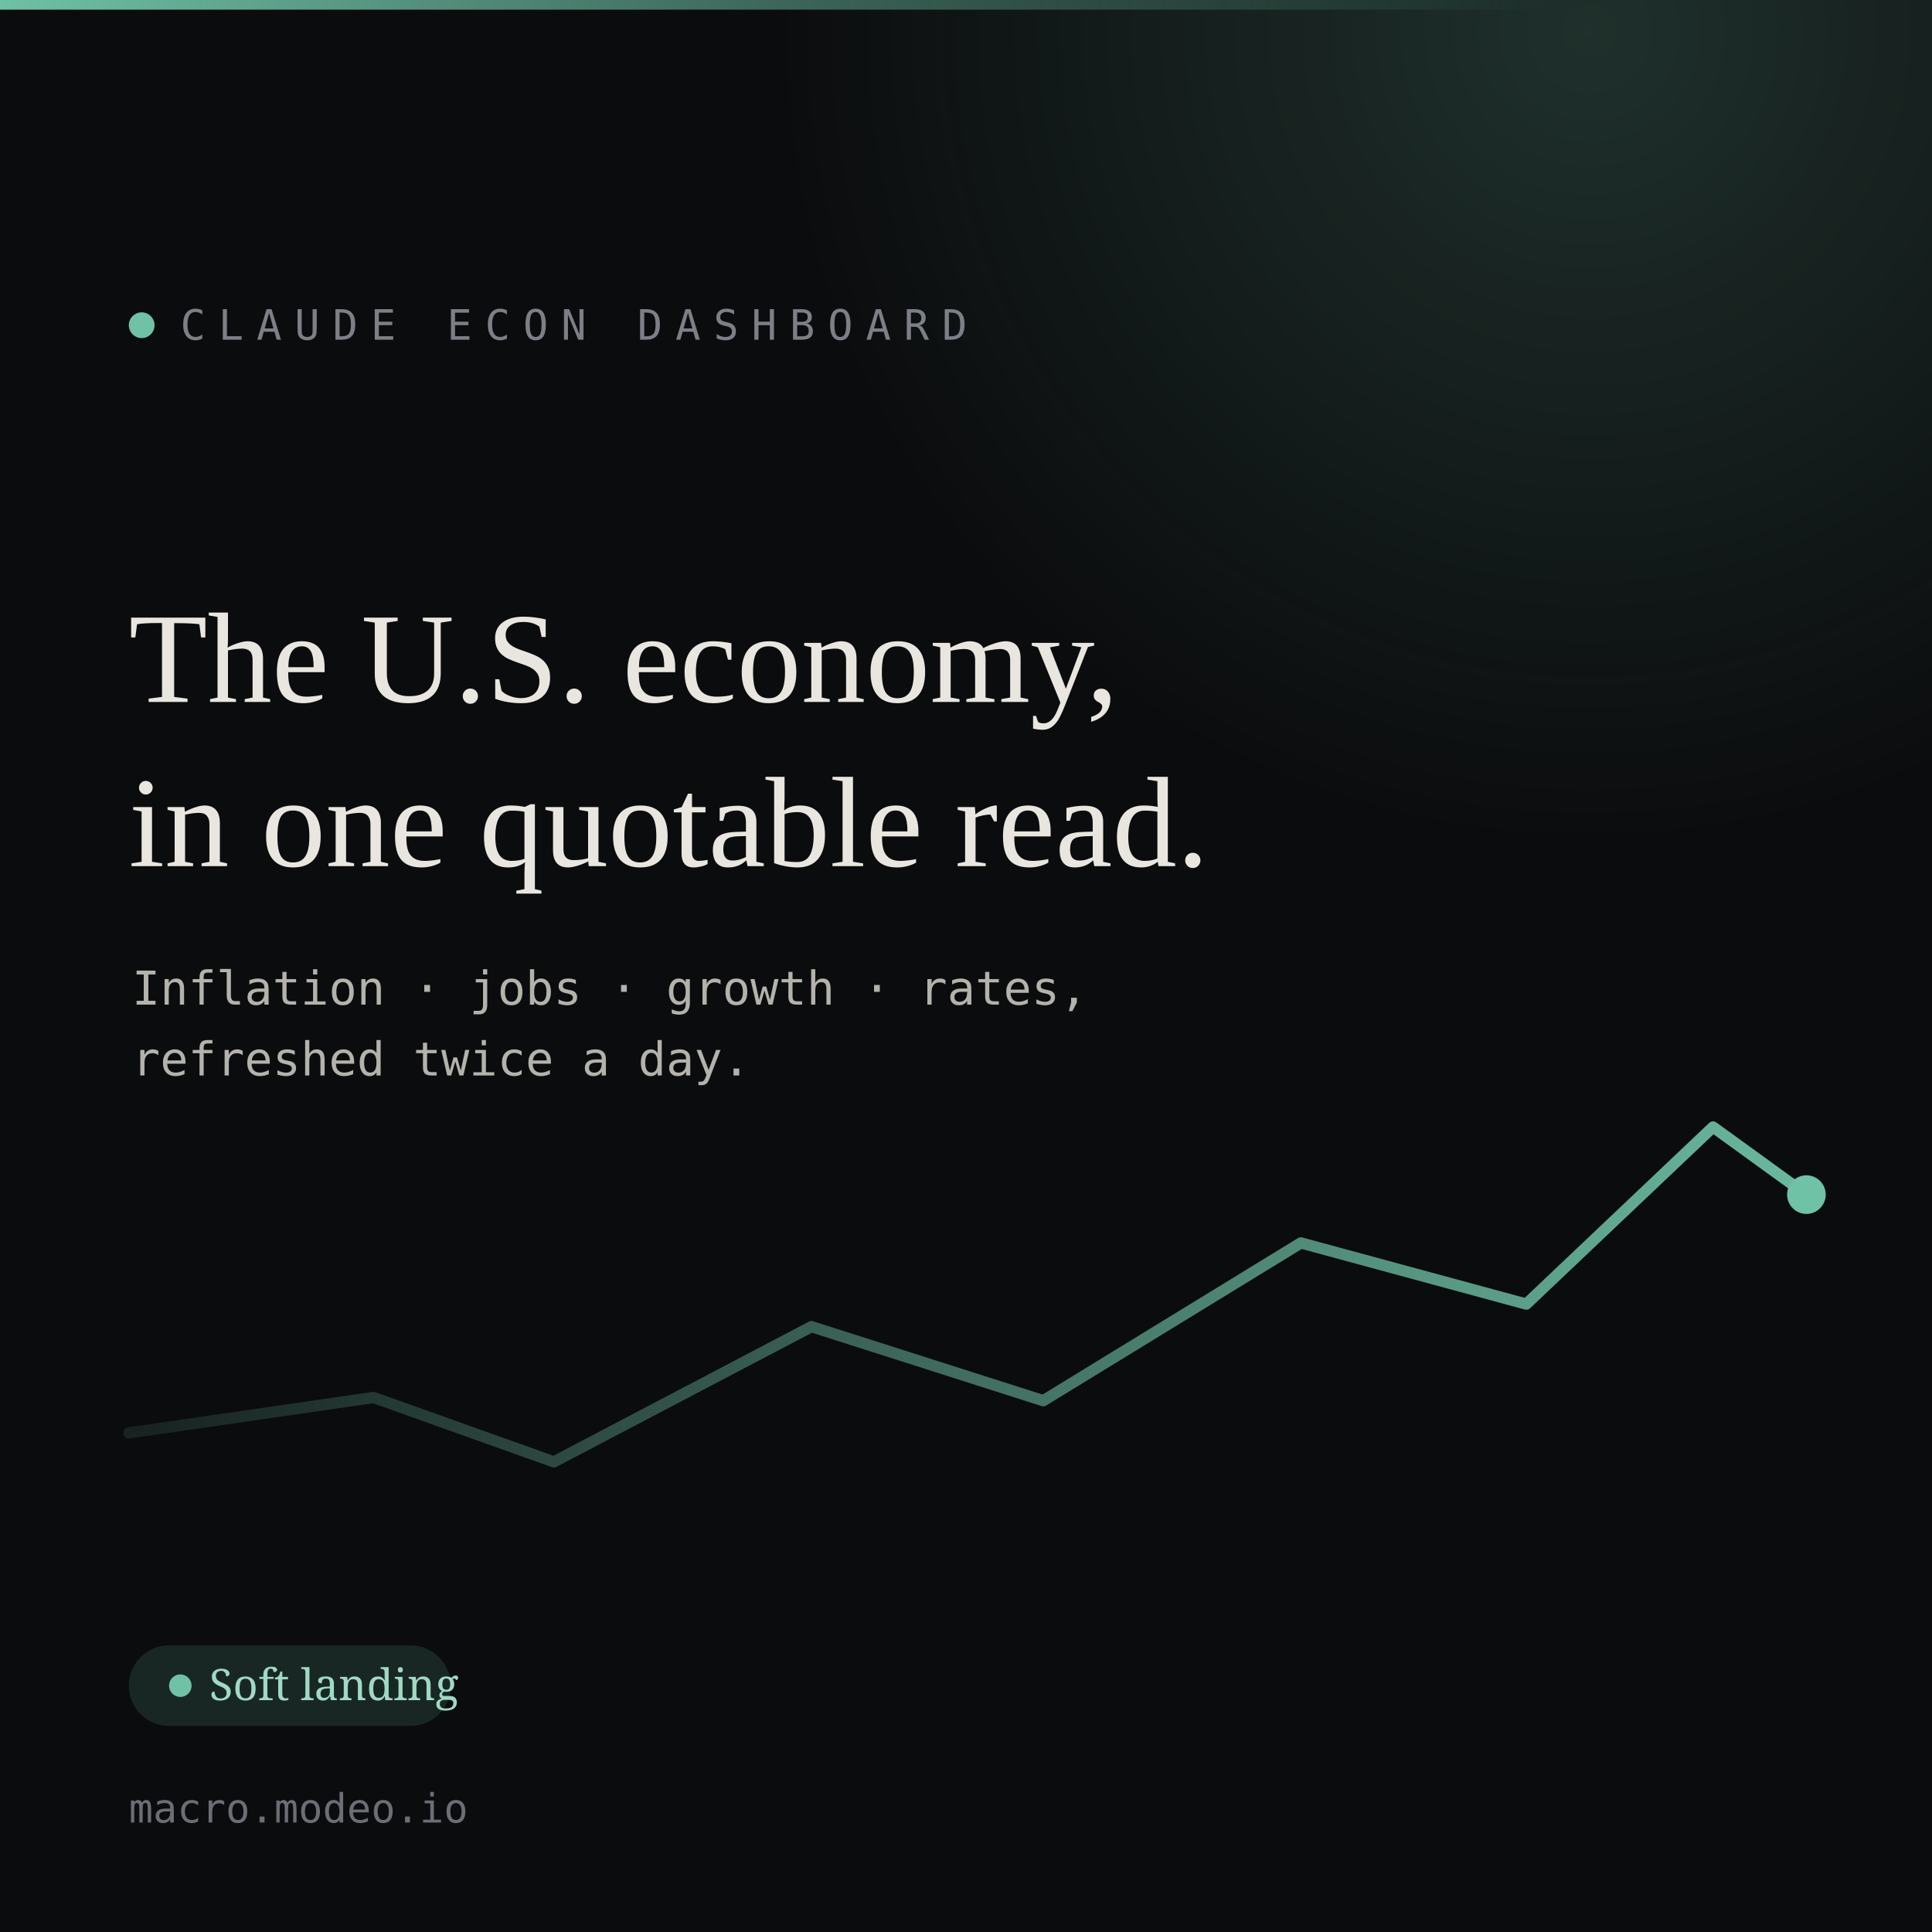
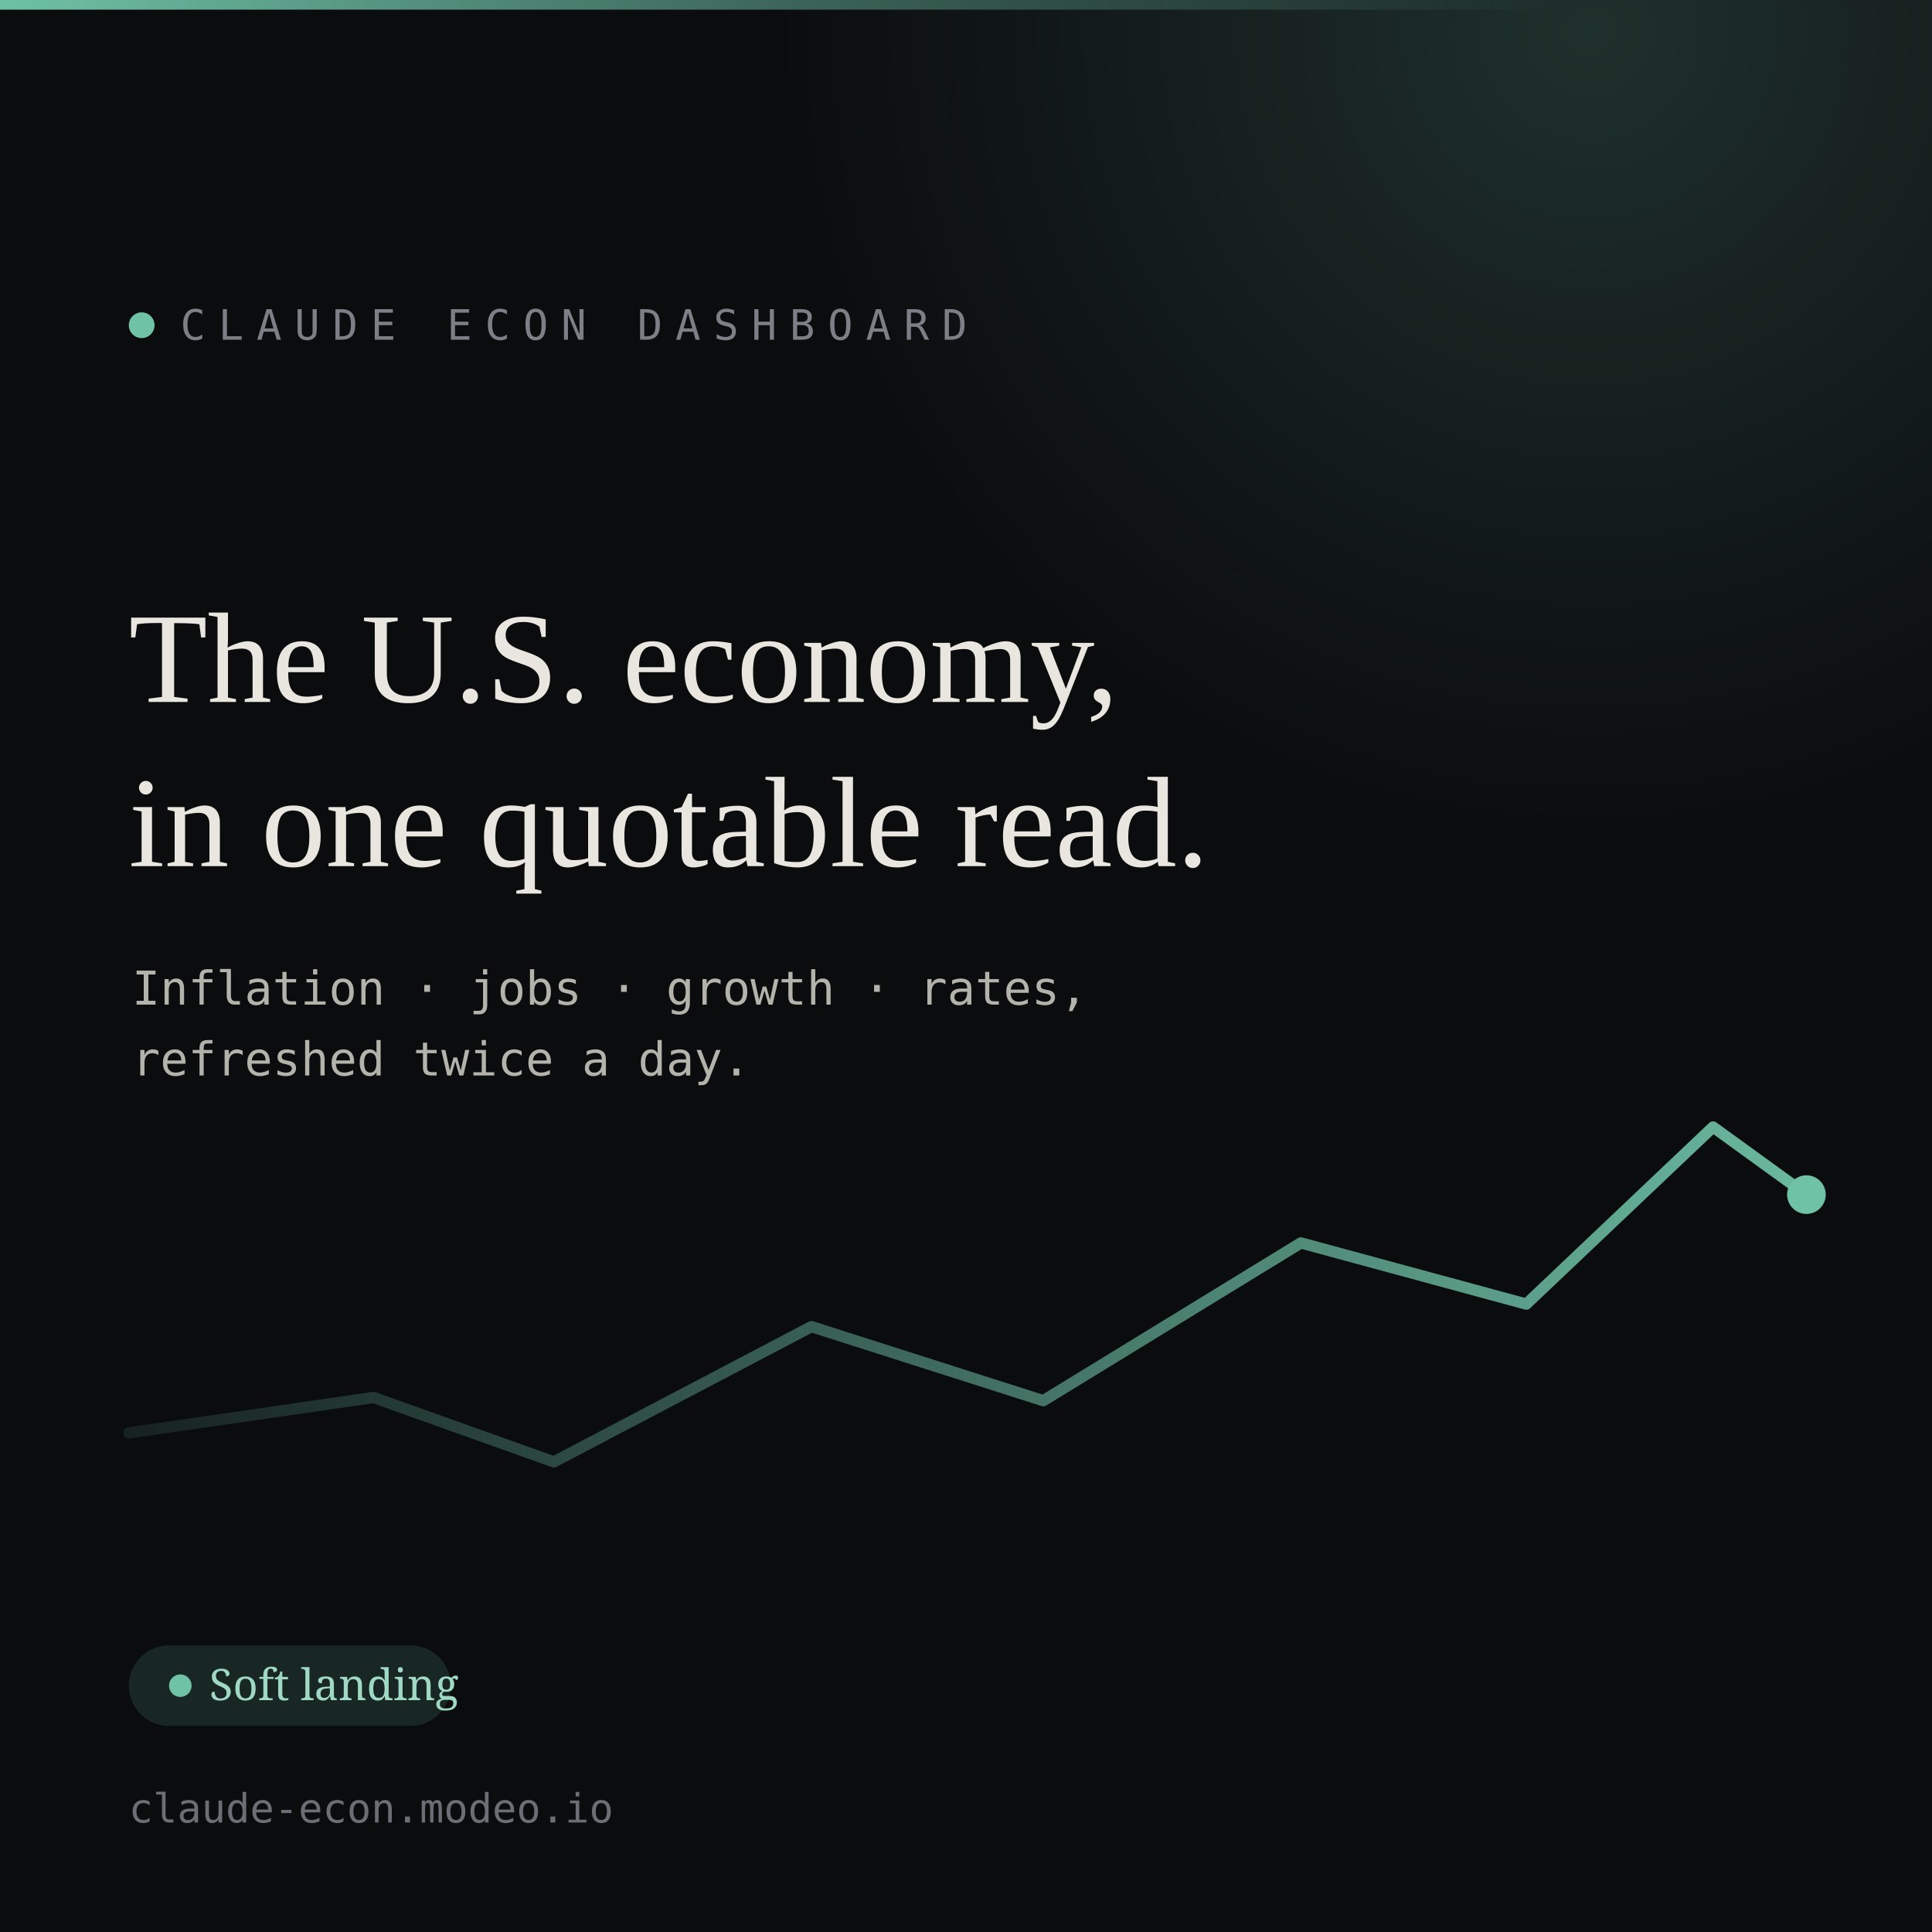
<svg xmlns="http://www.w3.org/2000/svg" width="1200" height="1200" viewBox="0 0 1200 1200">
  <defs>
    <radialGradient id="glow" cx="82%" cy="2%" r="72%">
      <stop offset="0%" stop-color="#6fc2a6" stop-opacity="0.20" />
      <stop offset="58%" stop-color="#6fc2a6" stop-opacity="0" />
    </radialGradient>
    <linearGradient id="bar" x1="0" x2="1" y1="0" y2="0">
      <stop offset="0%" stop-color="#6fc2a6" />
      <stop offset="80%" stop-color="#6fc2a6" stop-opacity="0" />
    </linearGradient>
    <linearGradient id="spark" x1="0" x2="1" y1="0" y2="0">
      <stop offset="0%" stop-color="#6fc2a6" stop-opacity="0.12" />
      <stop offset="100%" stop-color="#6fc2a6" stop-opacity="0.95" />
    </linearGradient>
  </defs>
  <rect width="1200" height="1200" fill="#0b0c0e" />
  <rect width="1200" height="1200" fill="url(#glow)" />
  <rect width="1200" height="6" fill="url(#bar)" />
  <circle cx="88" cy="202" r="8" fill="#6fc2a6" />
  <text x="112" y="211" font-family="Menlo, 'IBM Plex Mono', monospace" font-size="26" letter-spacing="8" fill="#7c7f86">CLAUDE ECON DASHBOARD</text>
  <text x="80" y="436" font-family="Georgia, 'Newsreader', 'Times New Roman', serif" font-size="80" font-weight="500" fill="#e9e6df">The U.S. economy,</text>
  <text x="80" y="538" font-family="Georgia, 'Newsreader', 'Times New Roman', serif" font-size="80" font-weight="500" fill="#e9e6df">in one quotable read.</text>
  <text x="82" y="624" font-family="Menlo, 'IBM Plex Mono', monospace" font-size="29" fill="#b3b2ab">Inflation · jobs · growth · rates,</text>
  <text x="82" y="668" font-family="Menlo, 'IBM Plex Mono', monospace" font-size="29" fill="#b3b2ab">refreshed twice a day.</text>
  <polyline points="80,890 232,868 344,908 504,824 648,870 808,772 948,810 1064,700 1122,742" fill="none" stroke="url(#spark)" stroke-width="7" stroke-linecap="round" stroke-linejoin="round" />
  <circle cx="1122" cy="742" r="12" fill="#6fc2a6" />
  <rect x="80" y="1022" width="200" height="50" rx="25" fill="#6fc2a6" fill-opacity="0.15" />
  <circle cx="112" cy="1047" r="7" fill="#6fc2a6" />
  <text x="130" y="1056" font-family="Georgia, serif" font-size="27" fill="#9fd9c4">Soft landing</text>
-   <text x="80" y="1132" font-family="Menlo, monospace" font-size="25" fill="#6b6e75">macro.modeo.io</text>
+   <text x="80" y="1132" font-family="Menlo, monospace" font-size="25" fill="#6b6e75">claude-econ.modeo.io</text>
</svg>
